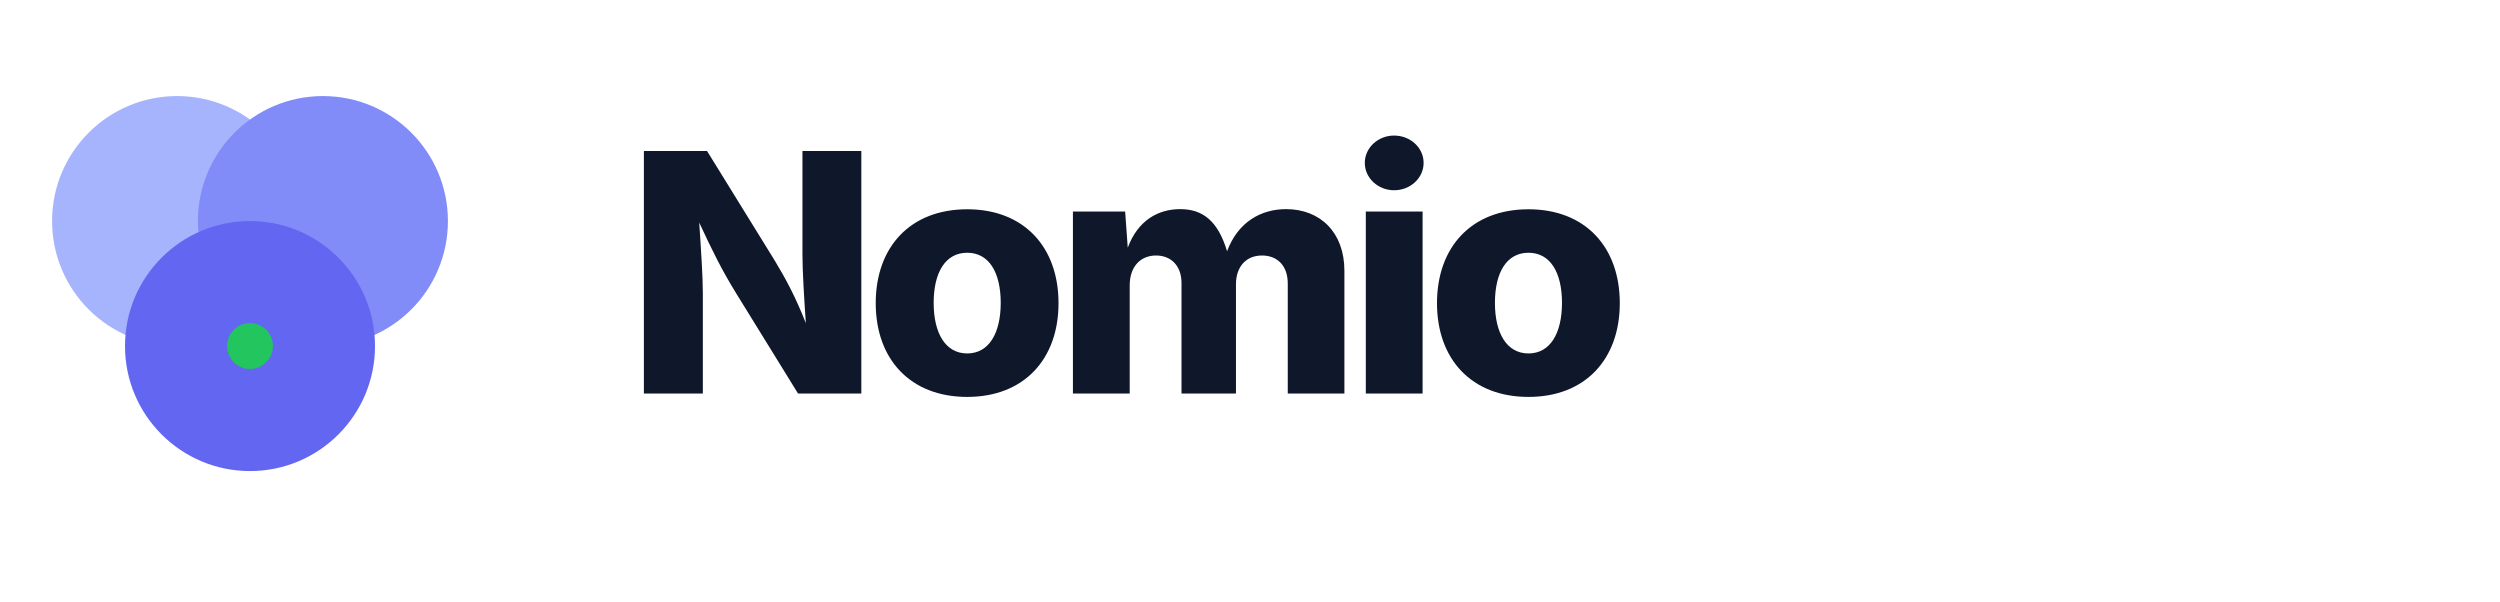
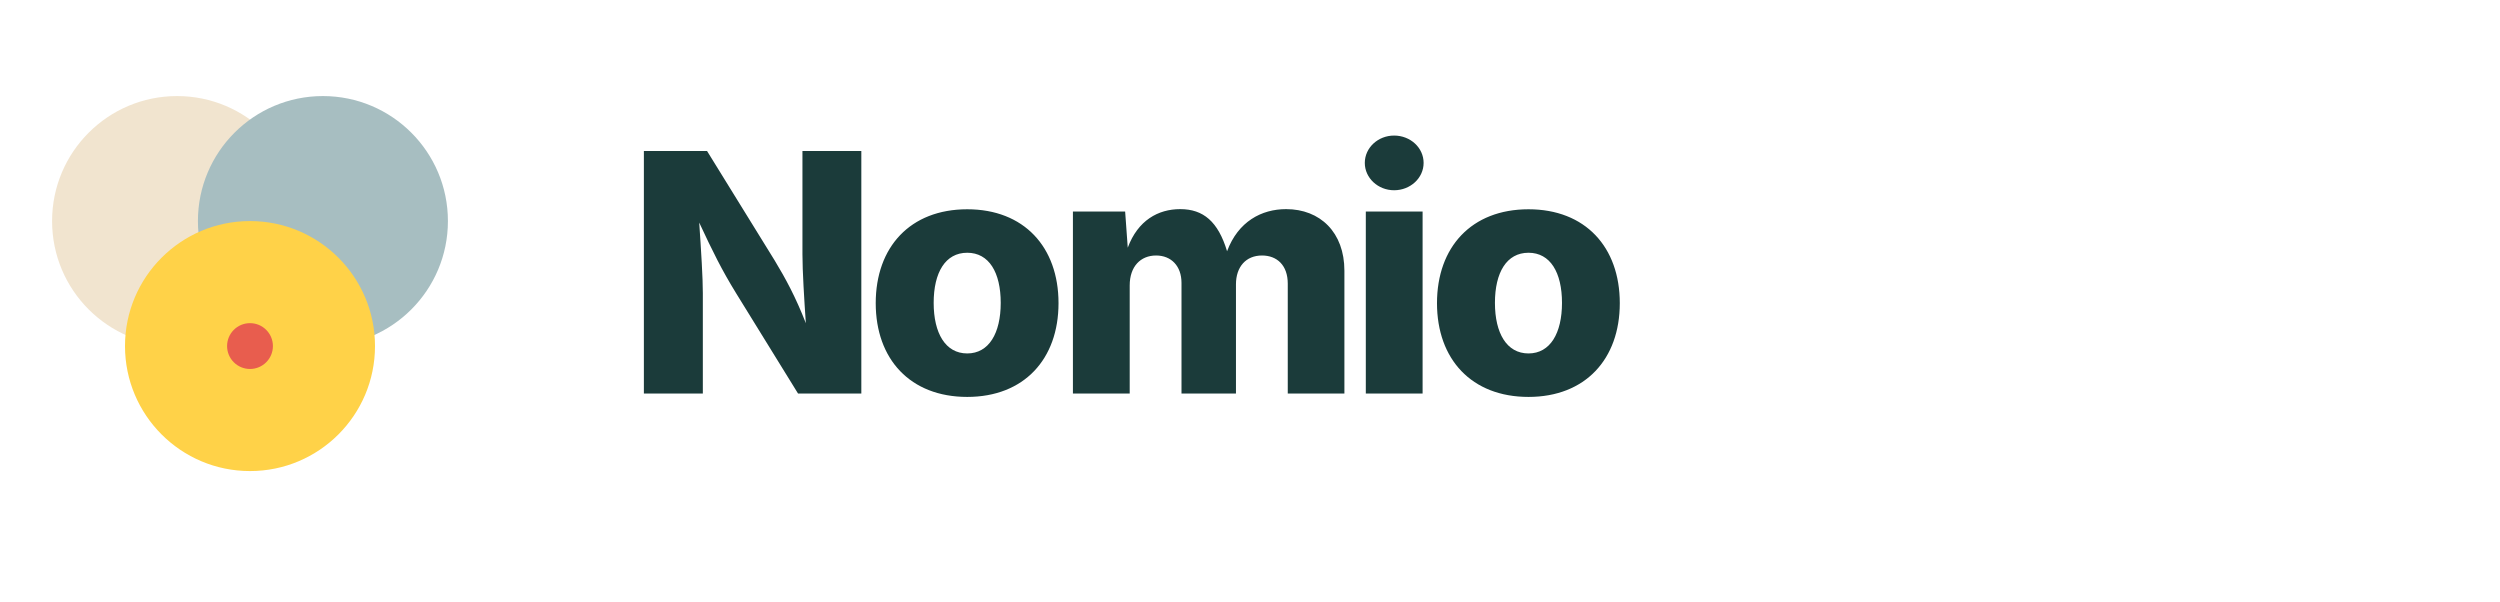
<svg xmlns="http://www.w3.org/2000/svg" width="540" height="130" viewBox="0 0 540 130" fill="none">
  <g transform="translate(0, 5) scale(0.45)">
-     <circle cx="85" cy="95" r="60" fill="#A5B4FC" />
-     <circle cx="155" cy="95" r="60" fill="#818CF8" />
-     <circle cx="120" cy="155" r="60" fill="#6366F1" />
-     <circle cx="120" cy="155" r="11" fill="#22C55E" />
+     <circle cx="85" cy="95" r="60" fill="#F1E4CF" />
+     <circle cx="155" cy="95" r="60" fill="#A7BEC1" />
+     <circle cx="120" cy="155" r="60" fill="#FFD248" />
+     <circle cx="120" cy="155" r="11" fill="#E85D4E" />
  </g>
-   <text x="135" y="85" font-family="-apple-system, BlinkMacSystemFont, 'SF Pro Display', 'Inter', sans-serif" font-weight="800" font-size="72" letter-spacing="-3.5" fill="#0F172A">Nomio</text>
+   <text x="135" y="85" font-family="-apple-system, BlinkMacSystemFont, 'SF Pro Display', 'Inter', sans-serif" font-weight="800" font-size="72" letter-spacing="-3.5" fill="#1B3B3A">Nomio</text>
</svg>
